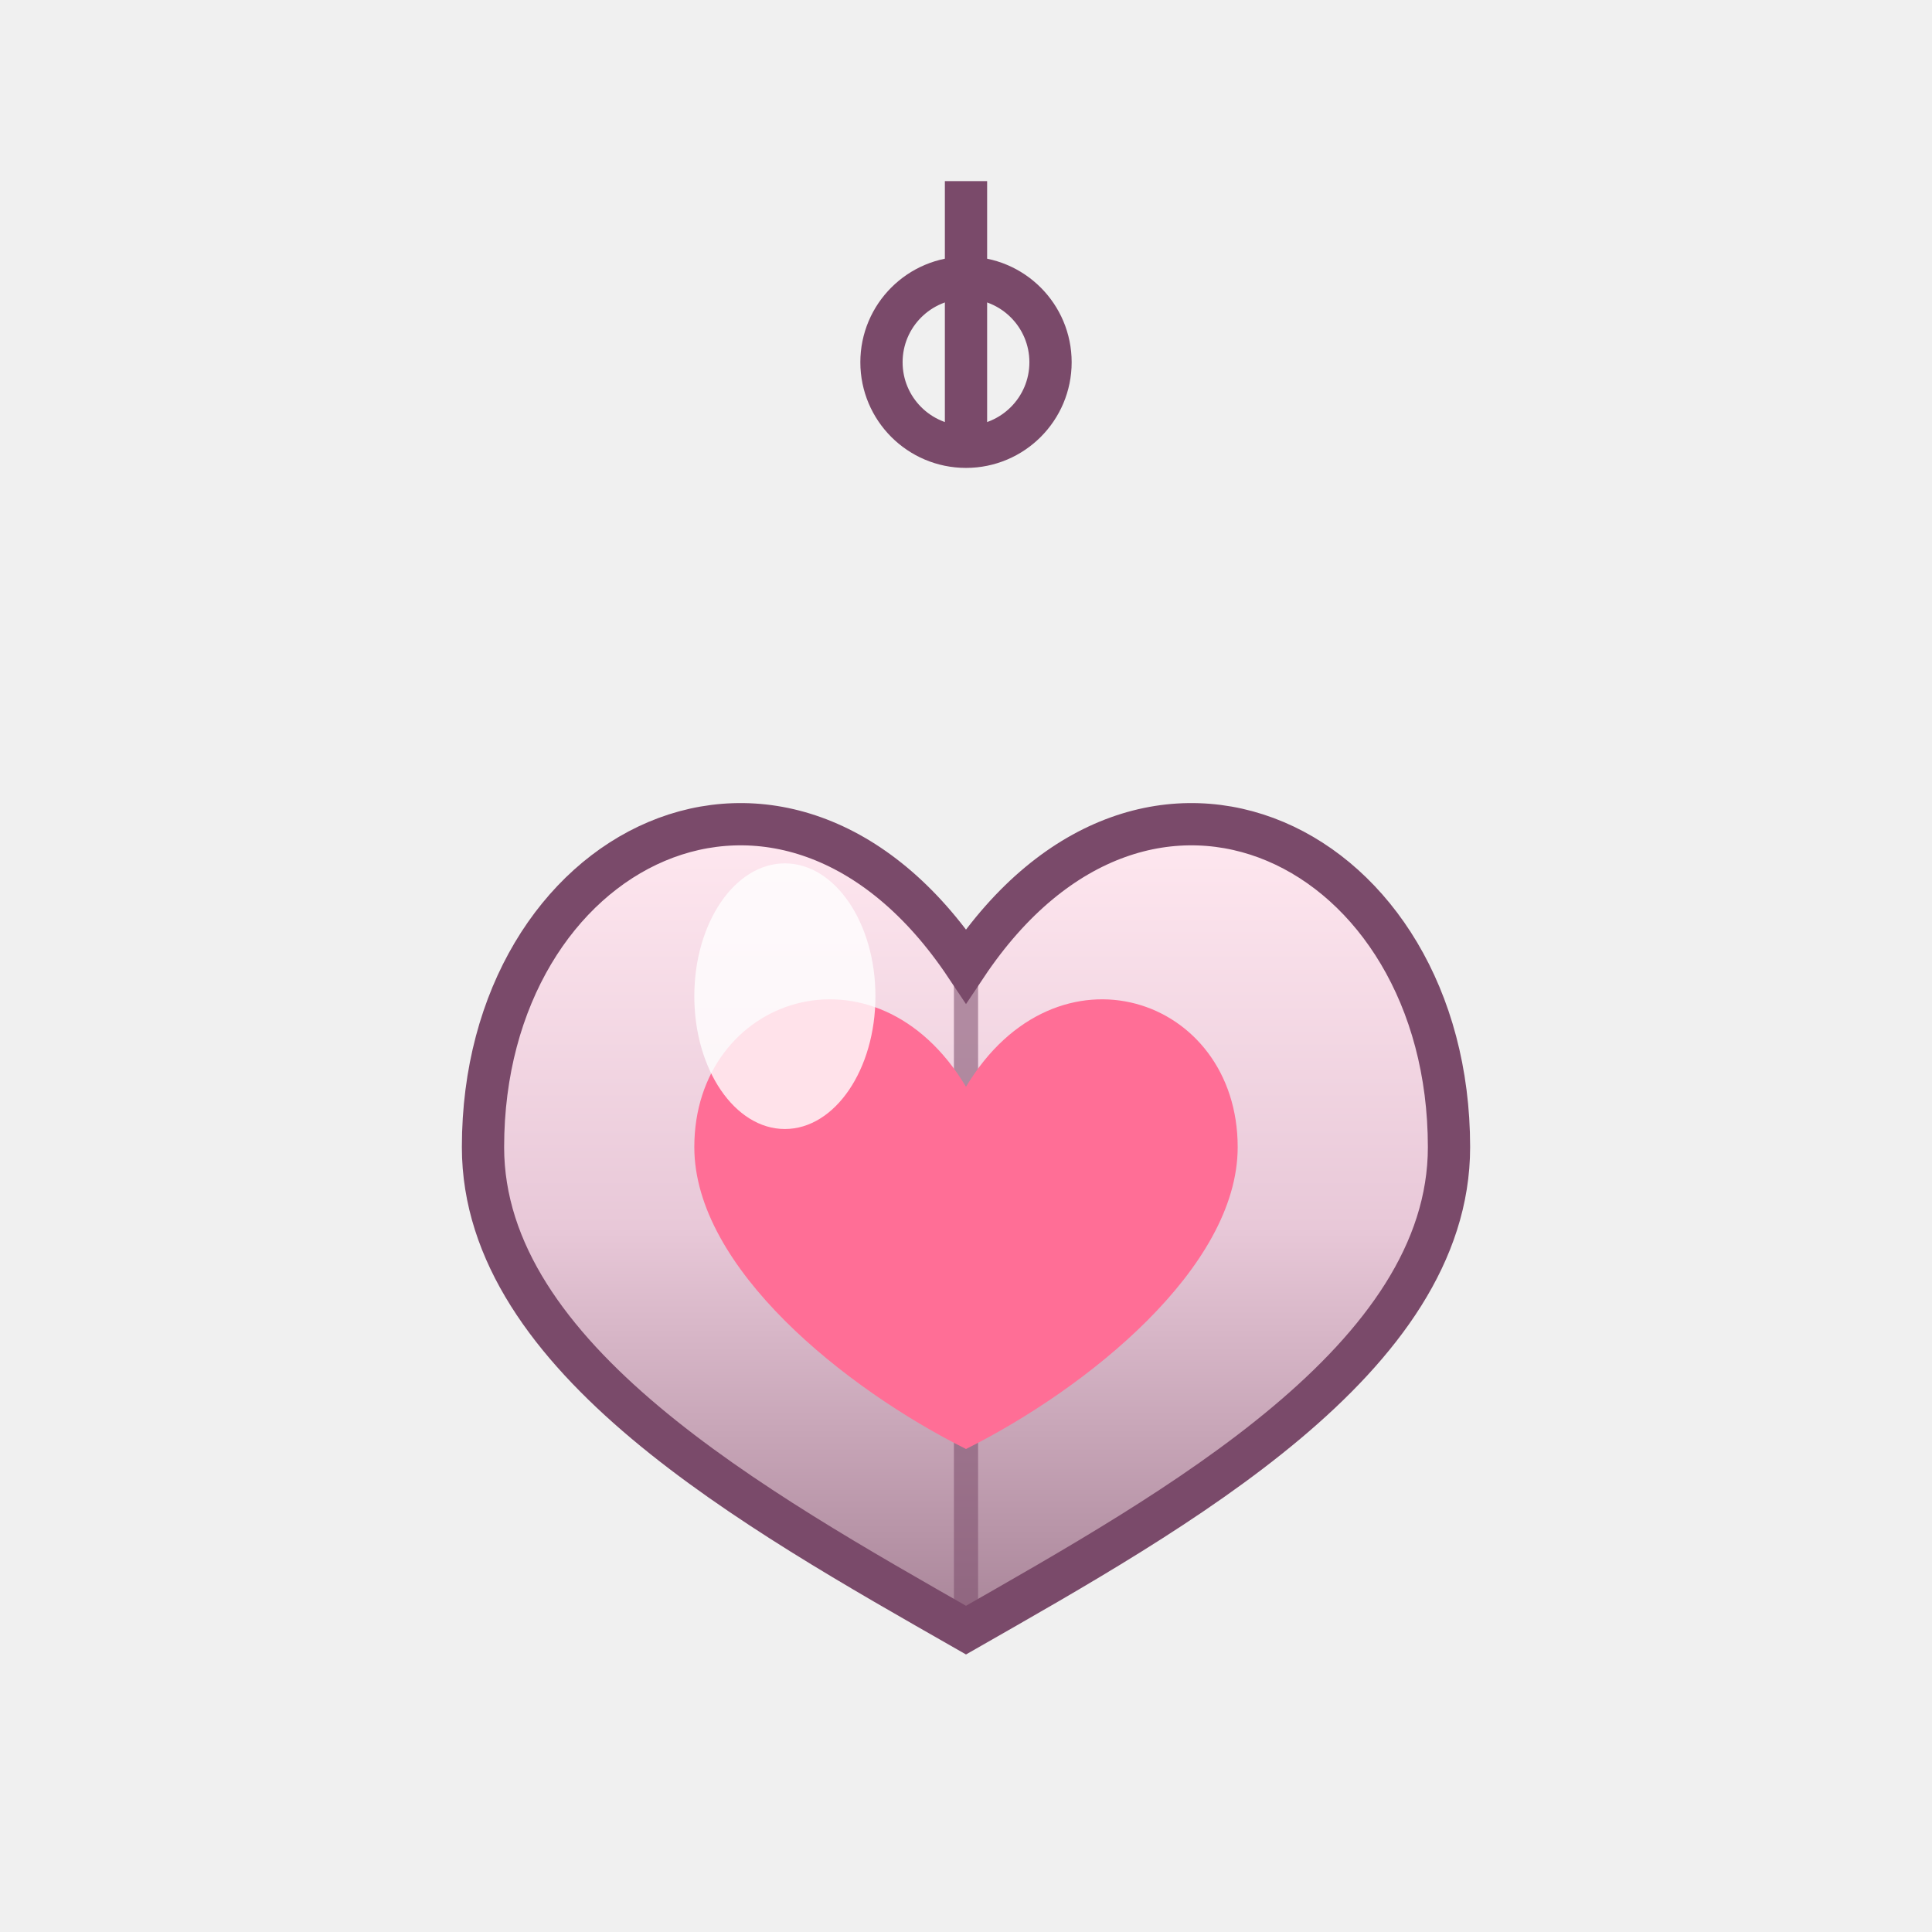
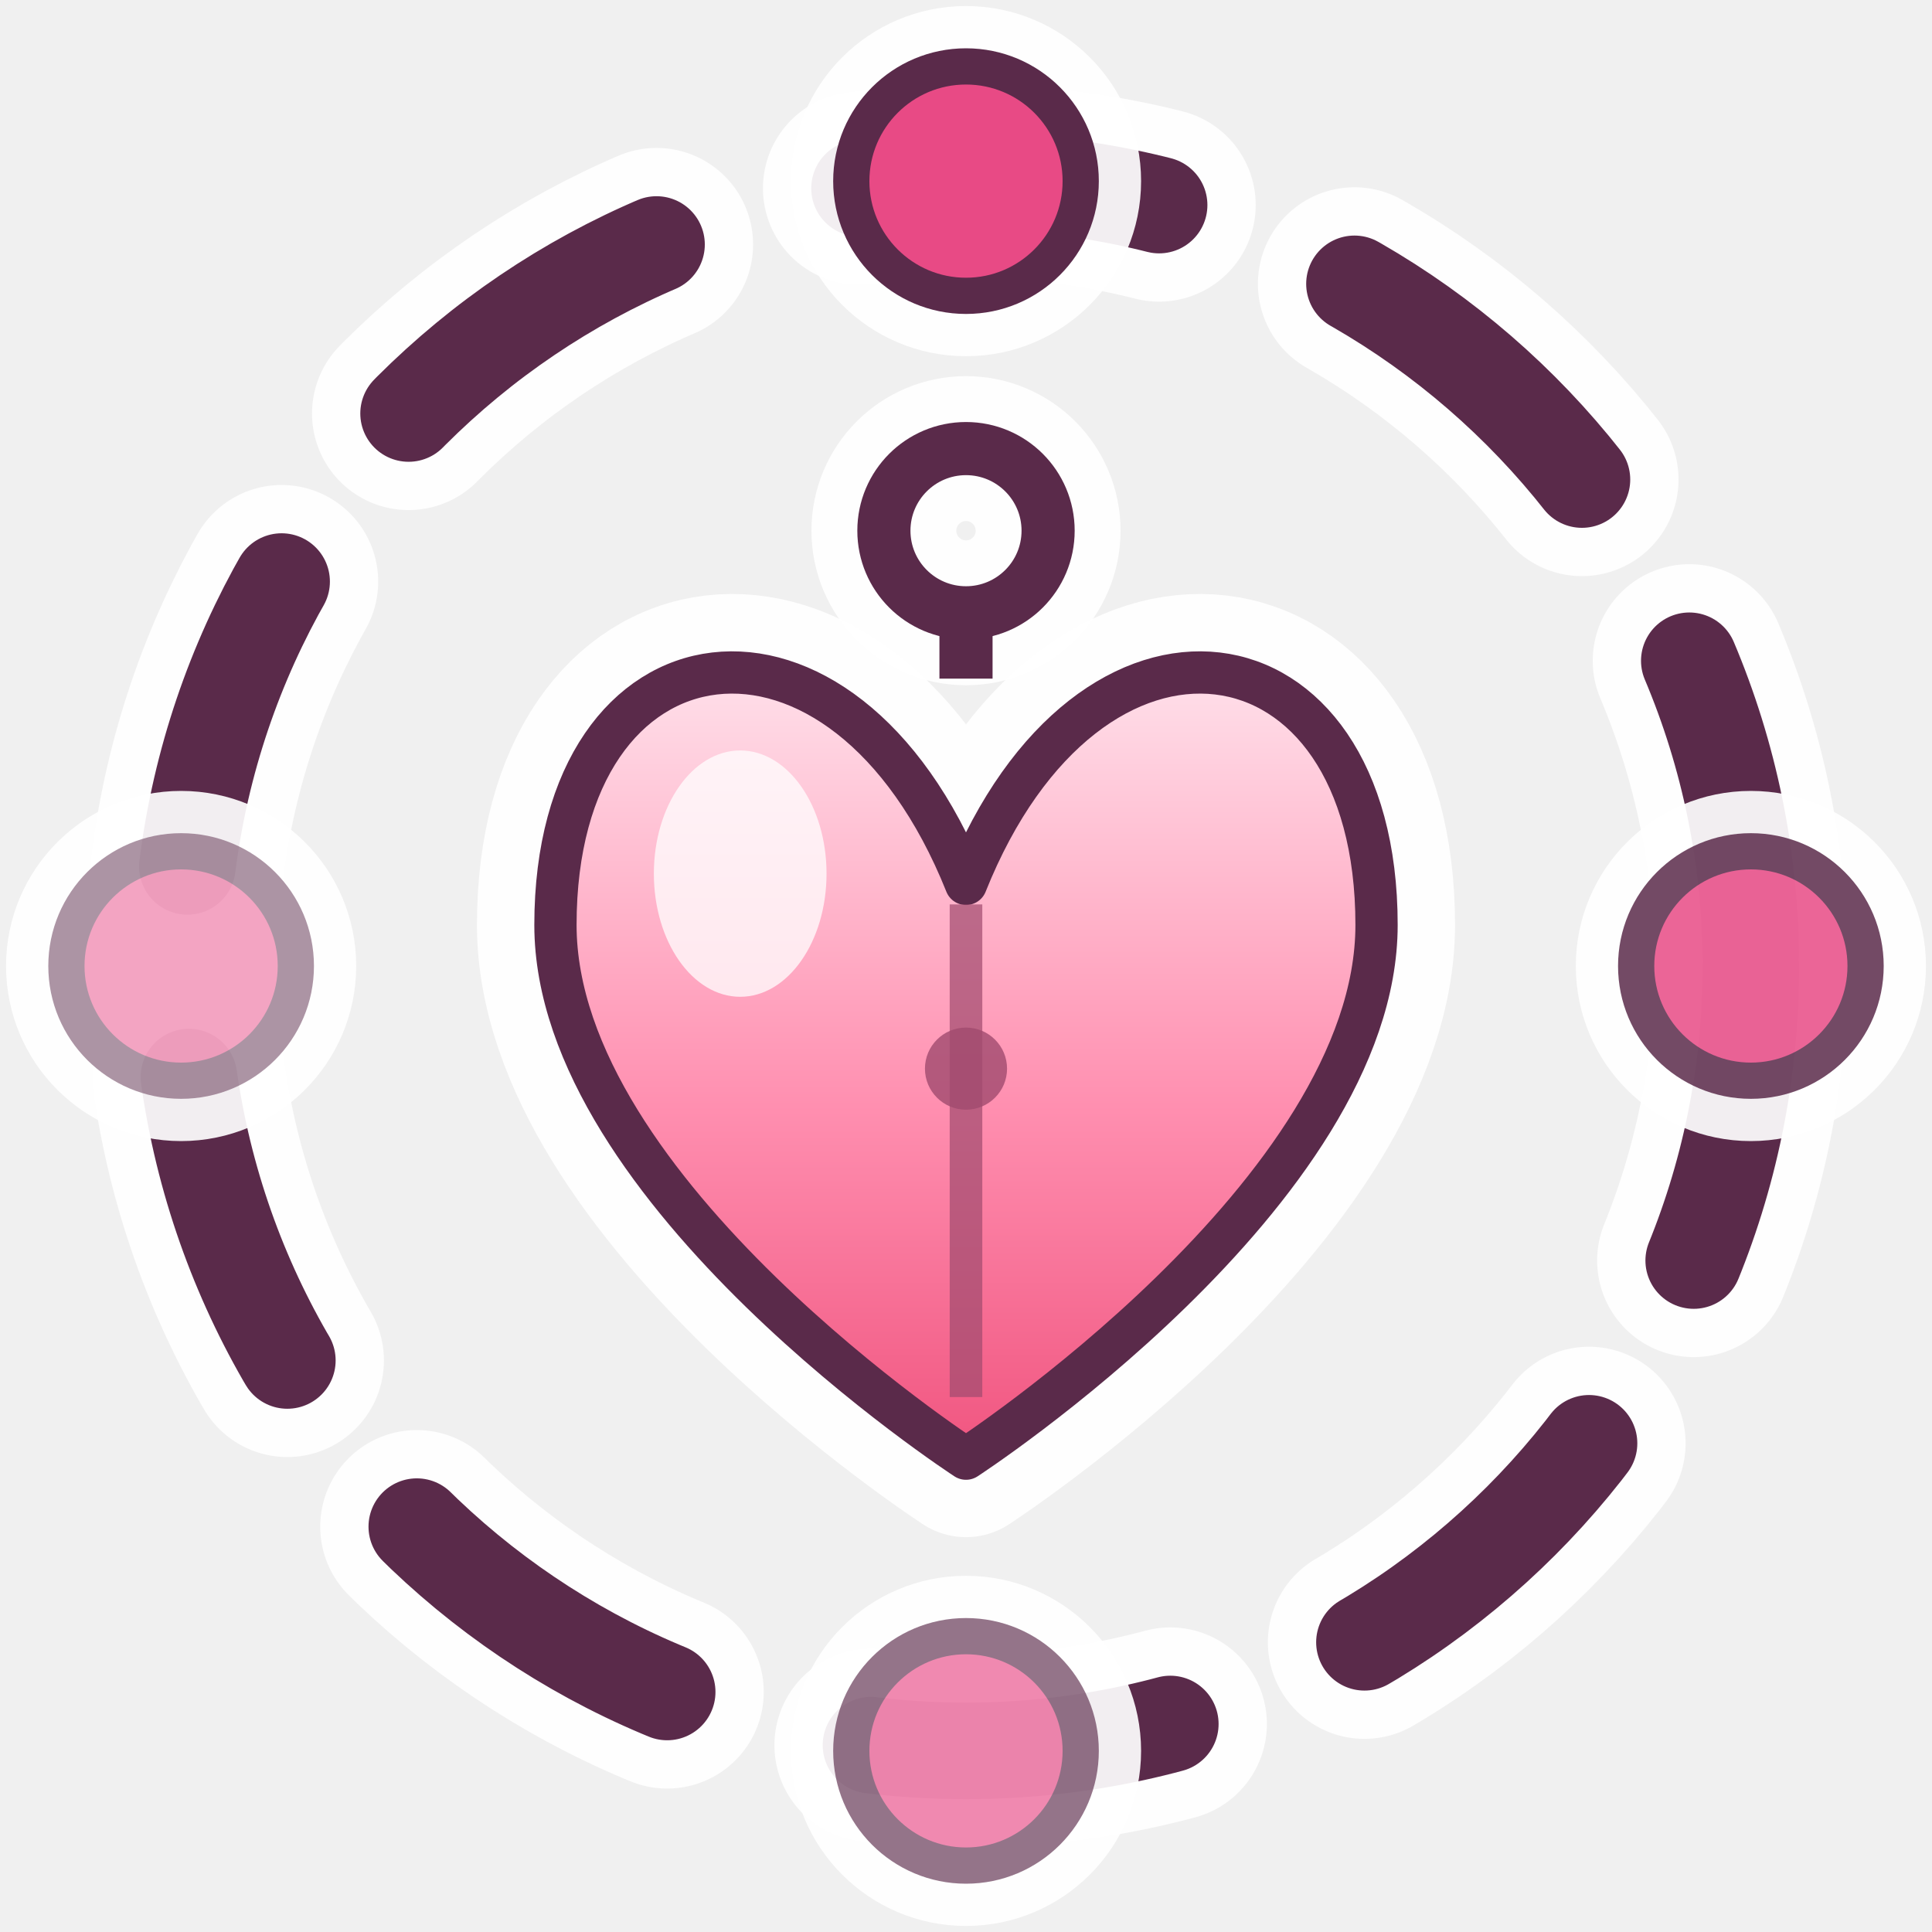
<svg xmlns="http://www.w3.org/2000/svg" viewBox="0 0 32 32" width="32" height="32">
  <defs>
    <linearGradient id="loc_d" x1="0%" y1="0%" x2="0%" y2="100%">
-       <stop offset="0%" stop-color="#FFD8E5" />
-       <stop offset="100%" stop-color="#FF6E96" />
-     </linearGradient>
-     <linearGradient id="loc_l" x1="0%" y1="0%" x2="0%" y2="100%">
-       <stop offset="0%" stop-color="#FFE5EC" />
-       <stop offset="100%" stop-color="#FF8FA8" />
-     </linearGradient>
-     <linearGradient id="loc_fix" x1="0%" y1="0%" x2="0%" y2="100%">
-       <stop offset="0%" stop-color="#FFE8F0" />
-       <stop offset="50%" stop-color="#E8C8D8" />
-       <stop offset="100%" stop-color="#A88498" />
+       <stop offset="0%" stop-color="#FFE0EA" />
+       <stop offset="55%" stop-color="#FF8FB0" />
+       <stop offset="100%" stop-color="#F0547F" />
    </linearGradient>
  </defs>
-   <line x1="16" y1="3" x2="16" y2="7.5" stroke="#7A4A6A" stroke-width="0.7" />
-   <circle cx="16" cy="6" r="1.4" fill="none" stroke="#7A4A6A" stroke-width="0.7" />
  <g>
-     <animateTransform attributeName="transform" type="translate" values="0 0; 0 -2; 0 0" dur="1.6s" repeatCount="indefinite" />
-     <path d="M 16 16 C 13 11.5, 8 14, 8 19 C 8 22.5, 12.5 25, 16 27 C 19.5 25, 24 22.5, 24 19 C 24 14, 19 11.5, 16 16 Z" fill="url(#loc_fix)" stroke="#7A4A6A" stroke-width="0.7" />
-     <line x1="16" y1="16" x2="16" y2="27" stroke="#7A4A6A" stroke-width="0.4" opacity="0.55" />
-     <path d="M 16 18 C 14.5 15.5, 11.5 16.5, 11.5 19 C 11.5 21, 14 23, 16 24 C 18 23, 20.5 21, 20.5 19 C 20.5 16.5, 17.5 15.5, 16 18 Z" fill="#FF6E96">
-       <animate attributeName="opacity" values="0.6;1;0.6" dur="1.2s" repeatCount="indefinite" />
-     </path>
-     <ellipse cx="13" cy="16.5" rx="1.5" ry="2.2" fill="#FFFFFF" opacity="0.8" />
+     <animateTransform attributeName="transform" type="rotate" from="0 16 16" to="360 16 16" dur="3s" repeatCount="indefinite" />
+     <circle cx="16" cy="16" r="13" fill="none" stroke="#FFFFFF" stroke-width="3.2" opacity="0.9" stroke-dasharray="5 3.5" stroke-linecap="round" />
+     <circle cx="16" cy="16" r="13" fill="none" stroke="#5A2A4A" stroke-width="1.6" stroke-dasharray="5 3.5" stroke-linecap="round" />
+     <circle cx="16" cy="3" r="1.9" fill="#FFFFFF" stroke="#FFFFFF" stroke-width="2" opacity="0.92" />
+     <circle cx="16" cy="3" r="1.9" fill="#E84A85" stroke="#5A2A4A" stroke-width="0.6" opacity="1" />
+     <circle cx="29" cy="16" r="1.9" fill="#FFFFFF" stroke="#FFFFFF" stroke-width="2" opacity="0.92" />
+     <circle cx="29" cy="16" r="1.9" fill="#E84A85" stroke="#5A2A4A" stroke-width="0.6" opacity="0.85" />
+     <circle cx="16" cy="29" r="1.9" fill="#FFFFFF" stroke="#FFFFFF" stroke-width="2" opacity="0.92" />
+     <circle cx="16" cy="29" r="1.9" fill="#E84A85" stroke="#5A2A4A" stroke-width="0.6" opacity="0.65" />
+     <circle cx="3" cy="16" r="1.9" fill="#FFFFFF" stroke="#FFFFFF" stroke-width="2" opacity="0.92" />
+     <circle cx="3" cy="16" r="1.9" fill="#E84A85" stroke="#5A2A4A" stroke-width="0.6" opacity="0.5" />
+   </g>
+   <g>
+     <g>
+       <animateTransform attributeName="transform" type="translate" values="0 0; 0 -1.5; 0 0" dur="1.6s" begin="0s" repeatCount="indefinite" additive="sum" />
+       <g transform="translate(16 12.6)">
+         <circle cx="0" cy="-3.81" r="1.36" fill="none" stroke="#FFFFFF" stroke-width="2.4" opacity="0.92" />
+         <circle cx="0" cy="-3.81" r="1.36" fill="none" stroke="#5A2A4A" stroke-width="0.88" />
+         <line x1="0" y1="-2.45" x2="0" y2="-1.36" stroke="#5A2A4A" stroke-width="0.88" />
+         <path d="M 0 2.04 C -2.04 -3.06, -6.80 -2.38, -6.80 2.72 C -6.80 7.14, 0 11.56, 0 11.56 C 0 11.56, 6.80 7.14, 6.80 2.72 C 6.80 -2.38, 2.04 -3.06, 0 2.04 Z" fill="#FFFFFF" stroke="#FFFFFF" stroke-width="2.6" stroke-linejoin="round" opacity="0.92" />
+         <path d="M 0 2.04 C -2.04 -3.06, -6.80 -2.38, -6.80 2.72 C -6.80 7.14, 0 11.56, 0 11.56 C 0 11.56, 6.80 7.14, 6.80 2.72 C 6.80 -2.38, 2.04 -3.06, 0 2.04 Z" fill="url(#loc_d)" stroke="#5A2A4A" stroke-width="0.7" stroke-linejoin="round" />
+         <line x1="0" y1="2.38" x2="0" y2="10.54" stroke="#A04A6E" stroke-width="0.54" opacity="0.7" />
+         <circle cx="0" cy="5.10" r="0.68" fill="#A04A6E" opacity="0.8" />
+         <ellipse cx="-3.74" cy="1.87" rx="1.43" ry="2.04" fill="#FFFFFF" opacity="0.75" />
+       </g>
+     </g>
  </g>
</svg>
